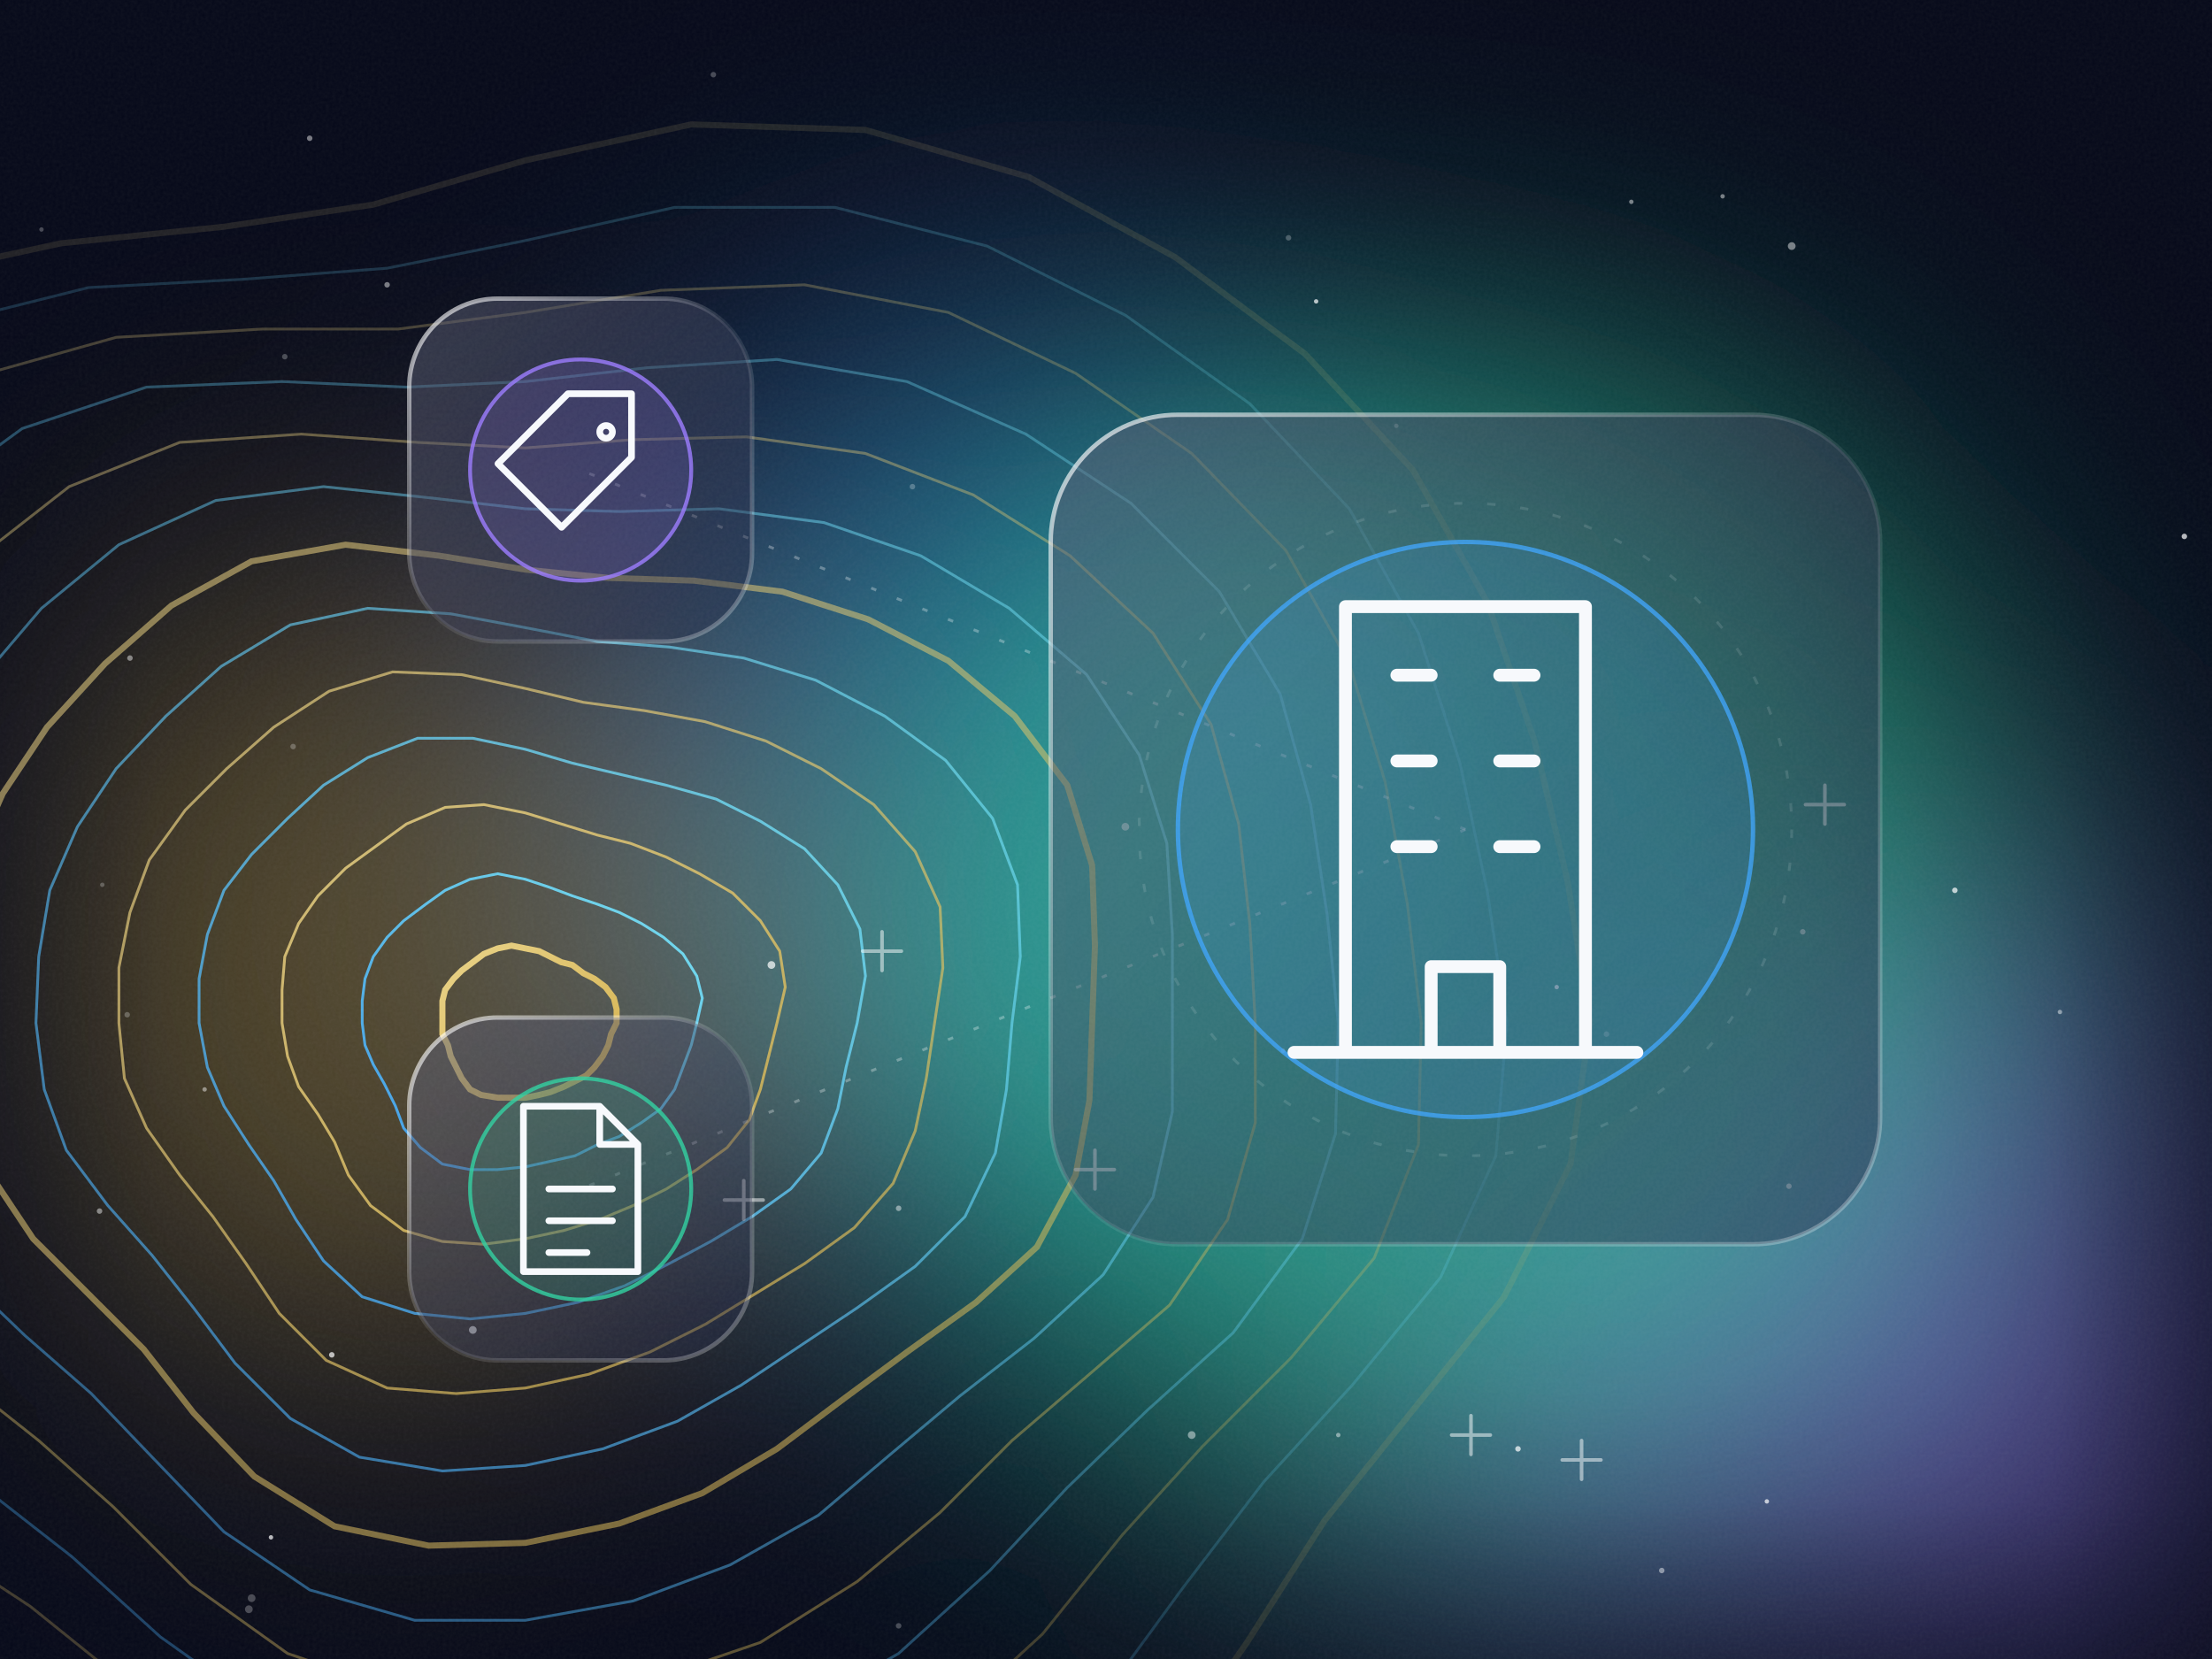
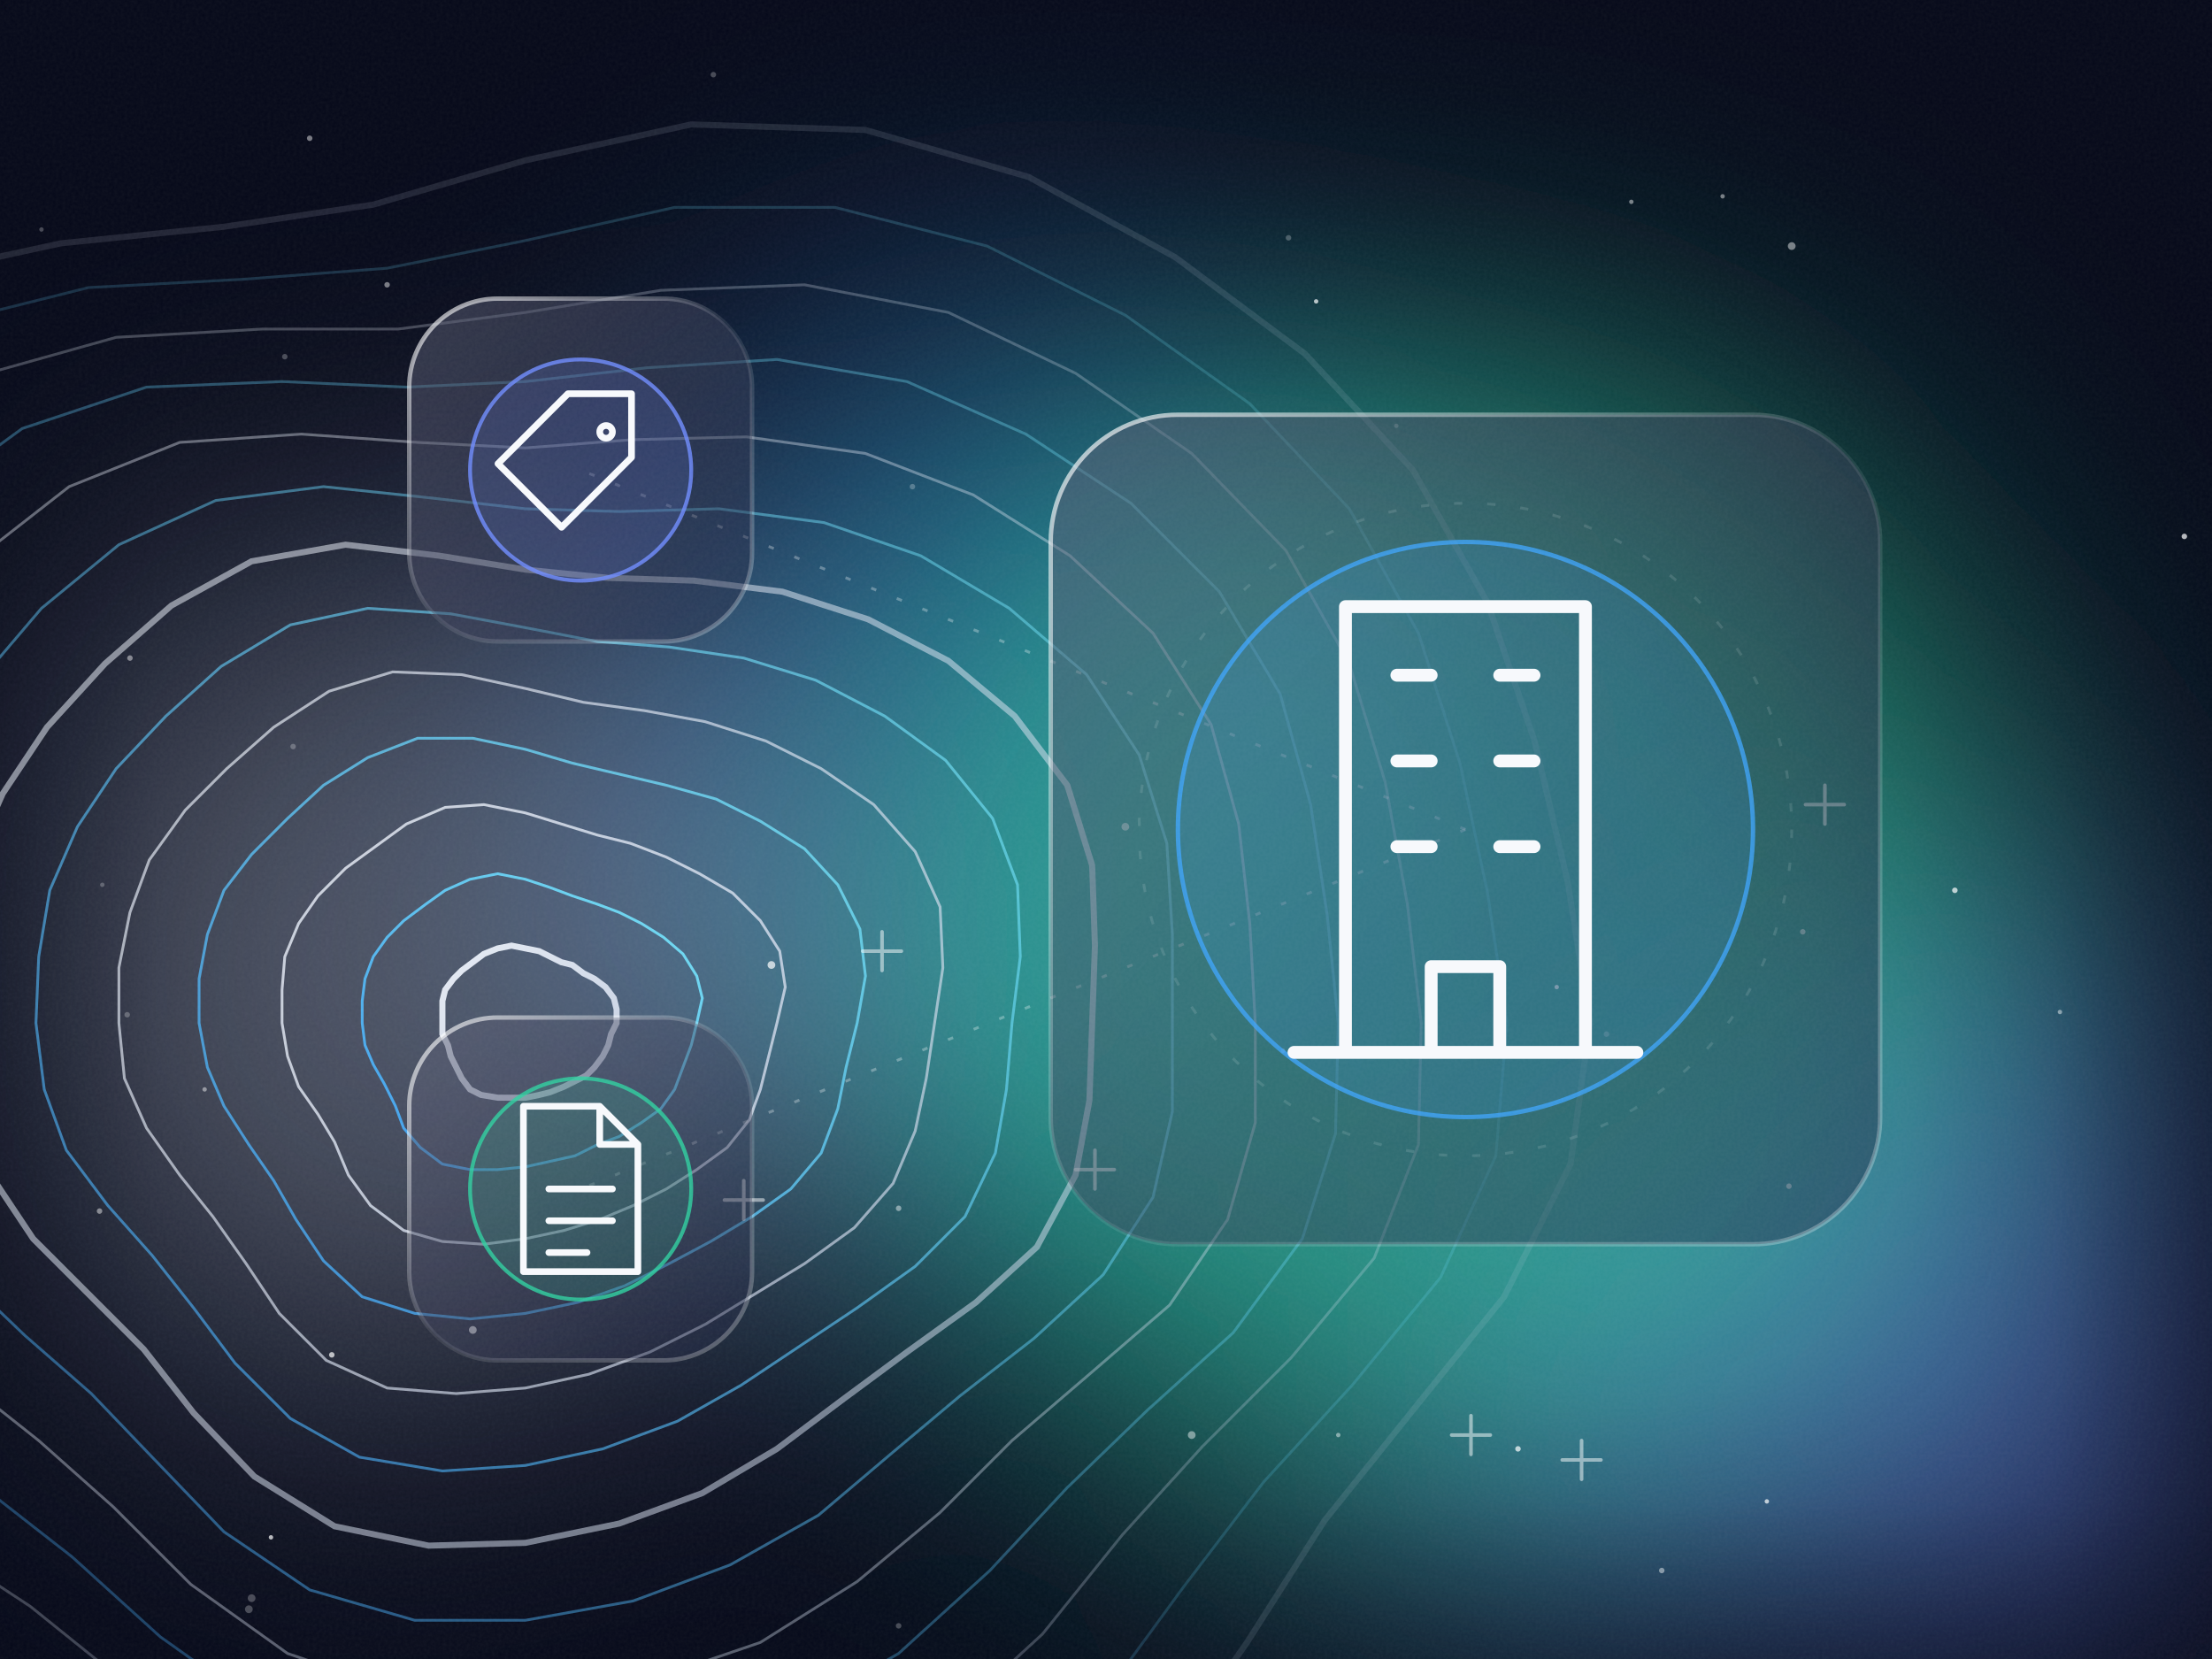
<svg xmlns="http://www.w3.org/2000/svg" viewBox="0 0 800 600" preserveAspectRatio="xMidYMid slice">
  <defs>
    <linearGradient id="gs" x1="0" y1="0" x2="1" y2="1">
      <stop offset="0" stop-color="#fff" stop-opacity=".7" />
      <stop offset=".5" stop-color="#fff" stop-opacity=".08" />
      <stop offset="1" stop-color="#fff" stop-opacity=".3" />
    </linearGradient>
    <linearGradient id="gf" x1="0" y1="0" x2="1" y2="1">
      <stop offset="0" stop-color="#fff" stop-opacity=".17" />
      <stop offset="1" stop-color="#fff" stop-opacity=".03" />
    </linearGradient>
    <linearGradient id="st1" x1="0" y1="0" x2="1" y2="1">
-       <stop offset="0" stop-color="#f1d98a" />
-       <stop offset="1" stop-color="#d9b44a" />
+       <stop offset="0" stop-color="#eef3fb" />
+       <stop offset="1" stop-color="#c9d3e6" />
    </linearGradient>
    <linearGradient id="st2" x1="0" y1="1" x2="1" y2="0">
      <stop offset="0" stop-color="#3ea6ff" />
      <stop offset="1" stop-color="#7cf0ff" />
    </linearGradient>
    <radialGradient id="orb">
      <stop offset="0" stop-color="#fff6d2" />
-       <stop offset=".35" stop-color="#d9b44a" />
-       <stop offset="1" stop-color="#d9b44a" stop-opacity="0" />
+       <stop offset=".35" stop-color="#c9d3e6" />
+       <stop offset="1" stop-color="#c9d3e6" stop-opacity="0" />
    </radialGradient>
    <filter id="grain" x="0" y="0" width="100%" height="100%">
      <feTurbulence type="fractalNoise" baseFrequency=".85" numOctaves="2" seed="4" />
      <feColorMatrix type="matrix" values="0 0 0 0 1  0 0 0 0 1  0 0 0 0 1  0 0 0 .55 0" />
    </filter>
    <filter id="b60" x="-50%" y="-50%" width="200%" height="200%">
      <feGaussianBlur stdDeviation="60" />
    </filter>
    <filter id="b24" x="-50%" y="-50%" width="200%" height="200%">
      <feGaussianBlur stdDeviation="24" />
    </filter>
  </defs>
  <rect width="800" height="600" fill="#050818" />
  <g filter="url(#b60)">
    <circle cx="377" cy="289" r="180" fill="#3ea6ff" opacity="0.42" />
-     <circle cx="700" cy="528" r="203" fill="#9b7bff" opacity="0.52" />
+     <circle cx="700" cy="528" r="203" fill="#6f8cff" opacity="0.52" />
    <circle cx="522" cy="340" r="212" fill="#2fd0a0" opacity="0.62" />
-     <circle cx="140" cy="351" r="150" fill="#d9b44a" opacity=".35" />
+     <circle cx="140" cy="351" r="150" fill="#c9d3e6" opacity=".35" />
  </g>
  <path d="M223 370 L221 374 L220 378 L218 382 L215 386 L212 389 L208 391 L204 393 L199 395 L195 396 L190 397 L185 397 L180 397 L174 396 L170 394 L167 390 L165 386 L163 382 L162 378 L160 374 L160 370 L160 366 L160 362 L161 358 L164 354 L167 351 L171 348 L175 345 L180 343 L185 342 L190 343 L195 344 L199 346 L203 348 L207 349 L211 352 L215 354 L219 357 L222 361 L223 365Z" fill="none" stroke="url(#st1)" stroke-width="2.2" stroke-opacity="0.95" />
  <path d="M252 370 L250 378 L247 386 L244 394 L239 401 L232 406 L224 411 L216 414 L208 418 L199 420 L190 422 L180 423 L170 423 L160 421 L152 415 L146 408 L143 400 L139 392 L135 385 L132 378 L131 370 L131 362 L132 354 L135 346 L140 339 L146 333 L154 327 L161 322 L170 318 L180 316 L190 318 L199 321 L207 324 L216 327 L224 330 L232 334 L240 339 L247 345 L252 353 L254 361Z" fill="none" stroke="url(#st2)" stroke-width="1.0" stroke-opacity="0.88" />
  <path d="M281 370 L278 382 L275 394 L271 405 L263 415 L252 423 L241 430 L229 436 L217 441 L204 445 L190 448 L175 450 L160 449 L146 445 L134 436 L126 425 L121 413 L115 403 L108 393 L104 382 L102 370 L102 358 L103 346 L108 334 L115 324 L125 314 L136 306 L147 298 L161 292 L175 291 L190 294 L203 298 L216 302 L228 305 L241 310 L253 316 L265 323 L275 333 L282 344 L284 357Z" fill="none" stroke="url(#st1)" stroke-width="1.0" stroke-opacity="0.81" />
  <path d="M310 370 L306 386 L303 401 L297 417 L286 430 L272 440 L257 449 L242 457 L226 465 L209 471 L190 475 L170 477 L150 475 L131 469 L117 456 L107 441 L99 427 L90 414 L81 400 L75 386 L72 370 L72 354 L75 338 L81 322 L91 309 L104 296 L117 284 L133 274 L151 267 L171 267 L190 271 L207 276 L224 280 L241 284 L259 289 L275 297 L291 307 L303 320 L311 336 L313 353Z" fill="none" stroke="url(#st2)" stroke-width="1.0" stroke-opacity="0.74" />
  <path d="M338 370 L335 390 L331 409 L323 428 L309 444 L291 457 L273 468 L255 479 L235 489 L213 497 L190 502 L165 504 L140 502 L118 492 L101 475 L89 457 L77 440 L65 425 L53 408 L45 390 L43 370 L43 350 L47 330 L54 311 L67 293 L82 278 L99 263 L119 250 L142 243 L167 244 L190 249 L211 254 L233 257 L255 261 L277 268 L297 278 L316 291 L331 308 L340 328 L341 350Z" fill="none" stroke="url(#st1)" stroke-width="1.0" stroke-opacity="0.67" />
  <path d="M366 370 L364 394 L360 417 L349 440 L331 458 L310 473 L289 487 L268 501 L245 514 L218 524 L190 530 L160 532 L130 527 L105 513 L85 493 L70 473 L55 454 L39 436 L24 416 L16 394 L13 370 L14 346 L18 322 L28 299 L42 278 L60 259 L80 241 L105 226 L133 220 L163 222 L190 227 L216 232 L242 234 L269 238 L295 246 L320 259 L342 275 L359 296 L368 320 L369 346Z" fill="none" stroke="url(#st2)" stroke-width="1.0" stroke-opacity="0.60" />
  <path d="M395 370 L394 398 L389 425 L375 451 L353 471 L328 489 L305 506 L281 524 L254 540 L224 551 L190 558 L155 559 L121 552 L92 534 L70 511 L52 488 L32 468 L12 448 L-4 424 L-13 398 L-16 370 L-15 342 L-11 314 L1 287 L17 263 L38 240 L62 219 L91 203 L125 197 L159 201 L190 206 L220 209 L251 210 L283 214 L314 224 L343 239 L367 259 L386 284 L395 313 L396 342Z" fill="none" stroke="url(#st1)" stroke-width="2.2" stroke-opacity="0.53" />
  <path d="M424 370 L424 402 L417 433 L399 461 L374 484 L347 505 L322 526 L296 548 L264 566 L229 579 L190 586 L150 586 L112 575 L81 554 L56 528 L33 504 L9 483 L-15 460 L-33 432 L-42 401 L-45 370 L-45 338 L-40 306 L-27 275 L-8 247 L15 220 L43 197 L78 181 L117 176 L155 180 L190 184 L224 185 L260 184 L298 189 L333 201 L365 220 L393 244 L412 273 L422 305 L424 338Z" fill="none" stroke="url(#st2)" stroke-width="1.0" stroke-opacity="0.46" />
  <path d="M454 370 L454 406 L444 441 L423 472 L394 497 L366 521 L340 547 L310 572 L275 594 L234 608 L190 614 L145 612 L104 598 L69 573 L41 545 L14 521 L-15 498 L-43 472 L-62 440 L-71 405 L-74 370 L-74 334 L-69 298 L-55 263 L-33 231 L-7 201 L25 176 L65 160 L109 157 L151 160 L190 162 L229 159 L270 158 L313 164 L352 179 L387 201 L417 229 L438 262 L448 298 L452 334Z" fill="none" stroke="url(#st1)" stroke-width="1.0" stroke-opacity="0.39" />
  <path d="M484 370 L483 410 L471 448 L446 482 L415 510 L386 538 L358 568 L325 598 L285 621 L239 636 L190 642 L141 637 L96 619 L58 592 L26 563 L-6 538 L-41 514 L-71 484 L-90 448 L-99 409 L-103 370 L-105 330 L-99 290 L-83 251 L-59 215 L-29 182 L8 155 L53 140 L102 138 L147 140 L190 138 L234 133 L281 130 L328 138 L371 157 L409 182 L441 214 L463 251 L474 291 L480 331Z" fill="none" stroke="url(#st2)" stroke-width="1.0" stroke-opacity="0.33" />
  <path d="M514 370 L513 414 L497 455 L467 491 L435 523 L406 555 L377 591 L341 624 L296 649 L244 664 L190 668 L136 660 L88 639 L47 610 L11 581 L-27 556 L-66 530 L-98 496 L-117 456 L-127 413 L-133 370 L-136 326 L-129 281 L-112 238 L-85 199 L-51 163 L-8 136 L42 122 L95 119 L144 119 L190 113 L239 105 L291 103 L343 113 L389 135 L431 164 L465 199 L488 240 L501 283 L509 327Z" fill="none" stroke="url(#st1)" stroke-width="1.0" stroke-opacity="0.26" />
  <path d="M545 370 L541 418 L521 462 L489 501 L457 536 L428 574 L398 615 L357 651 L306 677 L249 691 L190 693 L132 683 L81 659 L37 628 L-5 600 L-49 575 L-92 546 L-125 508 L-144 463 L-155 417 L-163 370 L-167 322 L-160 272 L-141 226 L-111 183 L-72 145 L-24 118 L32 104 L88 101 L140 97 L190 87 L244 75 L302 75 L357 89 L407 114 L452 146 L488 184 L513 229 L528 276 L538 323Z" fill="none" stroke="url(#st2)" stroke-width="1.0" stroke-opacity="0.19" />
  <path d="M575 370 L568 421 L544 469 L511 510 L479 550 L451 594 L419 640 L373 678 L317 704 L254 717 L190 717 L128 704 L73 678 L25 647 L-22 620 L-72 594 L-118 562 L-152 519 L-171 470 L-183 421 L-194 370 L-200 317 L-192 264 L-169 213 L-136 167 L-92 128 L-38 101 L22 88 L81 82 L135 74 L190 58 L250 45 L313 47 L372 64 L425 93 L472 128 L511 170 L538 218 L555 268 L567 319Z" fill="none" stroke="url(#st1)" stroke-width="2.2" stroke-opacity="0.12" />
  <circle cx="563" cy="357" r="0.8" fill="#fff" opacity="0.7" />
  <circle cx="623" cy="71" r="0.8" fill="#fff" opacity="0.45" />
  <circle cx="464" cy="380" r="0.8" fill="#fff" opacity="0.45" />
  <circle cx="431" cy="519" r="1.4" fill="#fff" opacity="0.45" />
  <circle cx="279" cy="349" r="1.4" fill="#fff" opacity="0.7" />
  <circle cx="484" cy="519" r="0.8" fill="#fff" opacity="0.45" />
  <circle cx="171" cy="481" r="1.4" fill="#fff" opacity="0.7" />
  <circle cx="15" cy="83" r="0.8" fill="#fff" opacity="0.25" />
  <circle cx="549" cy="524" r="1" fill="#fff" opacity="0.7" />
  <circle cx="140" cy="103" r="1" fill="#fff" opacity="0.45" />
  <circle cx="47" cy="238" r="1" fill="#fff" opacity="0.45" />
  <circle cx="647" cy="429" r="1" fill="#fff" opacity="0.45" />
  <circle cx="106" cy="270" r="1" fill="#fff" opacity="0.25" />
  <circle cx="476" cy="109" r="0.8" fill="#fff" opacity="0.7" />
  <circle cx="707" cy="322" r="1" fill="#fff" opacity="0.7" />
  <circle cx="46" cy="367" r="1" fill="#fff" opacity="0.25" />
  <circle cx="90" cy="582" r="1.4" fill="#fff" opacity="0.25" />
  <circle cx="120" cy="490" r="1" fill="#fff" opacity="0.7" />
  <circle cx="258" cy="27" r="1" fill="#fff" opacity="0.25" />
  <circle cx="74" cy="394" r="0.8" fill="#fff" opacity="0.45" />
  <circle cx="91" cy="578" r="1.4" fill="#fff" opacity="0.25" />
  <circle cx="325" cy="437" r="1" fill="#fff" opacity="0.45" />
  <circle cx="590" cy="73" r="0.8" fill="#fff" opacity="0.45" />
  <circle cx="103" cy="129" r="1" fill="#fff" opacity="0.25" />
  <circle cx="601" cy="568" r="1" fill="#fff" opacity="0.45" />
  <circle cx="648" cy="89" r="1.4" fill="#fff" opacity="0.45" />
  <circle cx="790" cy="194" r="1" fill="#fff" opacity="0.7" />
  <circle cx="37" cy="320" r="0.8" fill="#fff" opacity="0.25" />
  <circle cx="581" cy="374" r="1" fill="#fff" opacity="0.25" />
  <circle cx="407" cy="299" r="1.4" fill="#fff" opacity="0.45" />
  <circle cx="652" cy="337" r="1" fill="#fff" opacity="0.45" />
  <circle cx="505" cy="154" r="0.8" fill="#fff" opacity="0.25" />
  <circle cx="466" cy="86" r="1" fill="#fff" opacity="0.25" />
  <circle cx="98" cy="556" r="0.8" fill="#fff" opacity="0.7" />
  <circle cx="36" cy="438" r="1" fill="#fff" opacity="0.45" />
  <circle cx="112" cy="50" r="1" fill="#fff" opacity="0.45" />
  <circle cx="745" cy="366" r="0.8" fill="#fff" opacity="0.45" />
  <circle cx="639" cy="543" r="0.8" fill="#fff" opacity="0.7" />
  <circle cx="325" cy="588" r="1" fill="#fff" opacity="0.25" />
  <circle cx="330" cy="176" r="1" fill="#fff" opacity="0.25" />
  <path d="M660 284V298M653 291H667" stroke="#fff" stroke-opacity=".5" stroke-width="1.3" stroke-linecap="round" />
  <path d="M532 512V526M525 519H539" stroke="#fff" stroke-opacity=".5" stroke-width="1.3" stroke-linecap="round" />
  <path d="M269 427V441M262 434H276" stroke="#fff" stroke-opacity=".5" stroke-width="1.3" stroke-linecap="round" />
  <path d="M572 521V535M565 528H579" stroke="#fff" stroke-opacity=".5" stroke-width="1.3" stroke-linecap="round" />
  <path d="M396 416V430M389 423H403" stroke="#fff" stroke-opacity=".5" stroke-width="1.3" stroke-linecap="round" />
  <path d="M319 337V351M312 344H326" stroke="#fff" stroke-opacity=".5" stroke-width="1.3" stroke-linecap="round" />
  <path d="M530 300L210 170" stroke="#fff" stroke-opacity=".3" stroke-dasharray="2 8" />
  <path d="M530 300L210 430" stroke="#fff" stroke-opacity=".3" stroke-dasharray="2 8" />
  <rect x="380.0" y="150.0" width="300" height="300" rx="46" fill="#0a1030" opacity=".4" />
  <rect x="380.0" y="150.0" width="300" height="300" rx="46" fill="url(#gf)" stroke="url(#gs)" stroke-width="1.6" />
  <circle cx="530" cy="300" r="104" fill="#3ea6ff" opacity=".13" />
  <circle cx="530" cy="300" r="104" fill="none" stroke="#3ea6ff" stroke-opacity=".75" stroke-width="1.6" />
  <circle cx="530" cy="300" r="118" fill="none" stroke="#fff" stroke-opacity=".12" stroke-dasharray="3 9" />
  <g transform="translate(530 300) scale(3.1)" fill="none" stroke="#f7f9fc" stroke-width="1.5" stroke-linecap="round" stroke-linejoin="round">
    <path d="M-14 26V-26h28V26 M-20 26h40 M-8 -18h4 M4 -18h4 M-8 -8h4 M4 -8h4 M-8 2h4 M4 2h4 M-4 26v-10h8v10" />
  </g>
  <rect x="148" y="108" width="124" height="124" rx="32" fill="#0a1030" opacity=".4" />
  <rect x="148" y="108" width="124" height="124" rx="32" fill="url(#gf)" stroke="url(#gs)" stroke-width="1.6" />
-   <circle cx="210" cy="170" r="40" fill="#9b7bff" opacity=".16" />
-   <circle cx="210" cy="170" r="40" fill="none" stroke="#9b7bff" stroke-opacity=".8" stroke-width="1.4" />
+   <circle cx="210" cy="170" r="40" fill="#6f8cff" opacity=".16" />
+   <circle cx="210" cy="170" r="40" fill="none" stroke="#6f8cff" stroke-opacity=".8" stroke-width="1.4" />
  <g transform="translate(210 170) scale(1.15)" fill="none" stroke="#f7f9fc" stroke-width="2.1" stroke-linecap="round" stroke-linejoin="round">
    <path d="M-26 -2l22 -22h20v20l-22 22z" />
    <circle cx="8" cy="-12" r="2" />
  </g>
  <rect x="148" y="368" width="124" height="124" rx="32" fill="#0a1030" opacity=".4" />
  <rect x="148" y="368" width="124" height="124" rx="32" fill="url(#gf)" stroke="url(#gs)" stroke-width="1.6" />
  <circle cx="210" cy="430" r="40" fill="#2fd0a0" opacity=".16" />
  <circle cx="210" cy="430" r="40" fill="none" stroke="#2fd0a0" stroke-opacity=".8" stroke-width="1.4" />
  <g transform="translate(210 430) scale(1.15)" fill="none" stroke="#f7f9fc" stroke-width="2.1" stroke-linecap="round" stroke-linejoin="round">
    <path d="M-18 -26h24l12 12v40h-36z M6 -26v12h12 M-10 0h20 M-10 10h20 M-10 20h12" />
  </g>
  <rect width="800" height="600" filter="url(#grain)" opacity="0.08" />
</svg>
